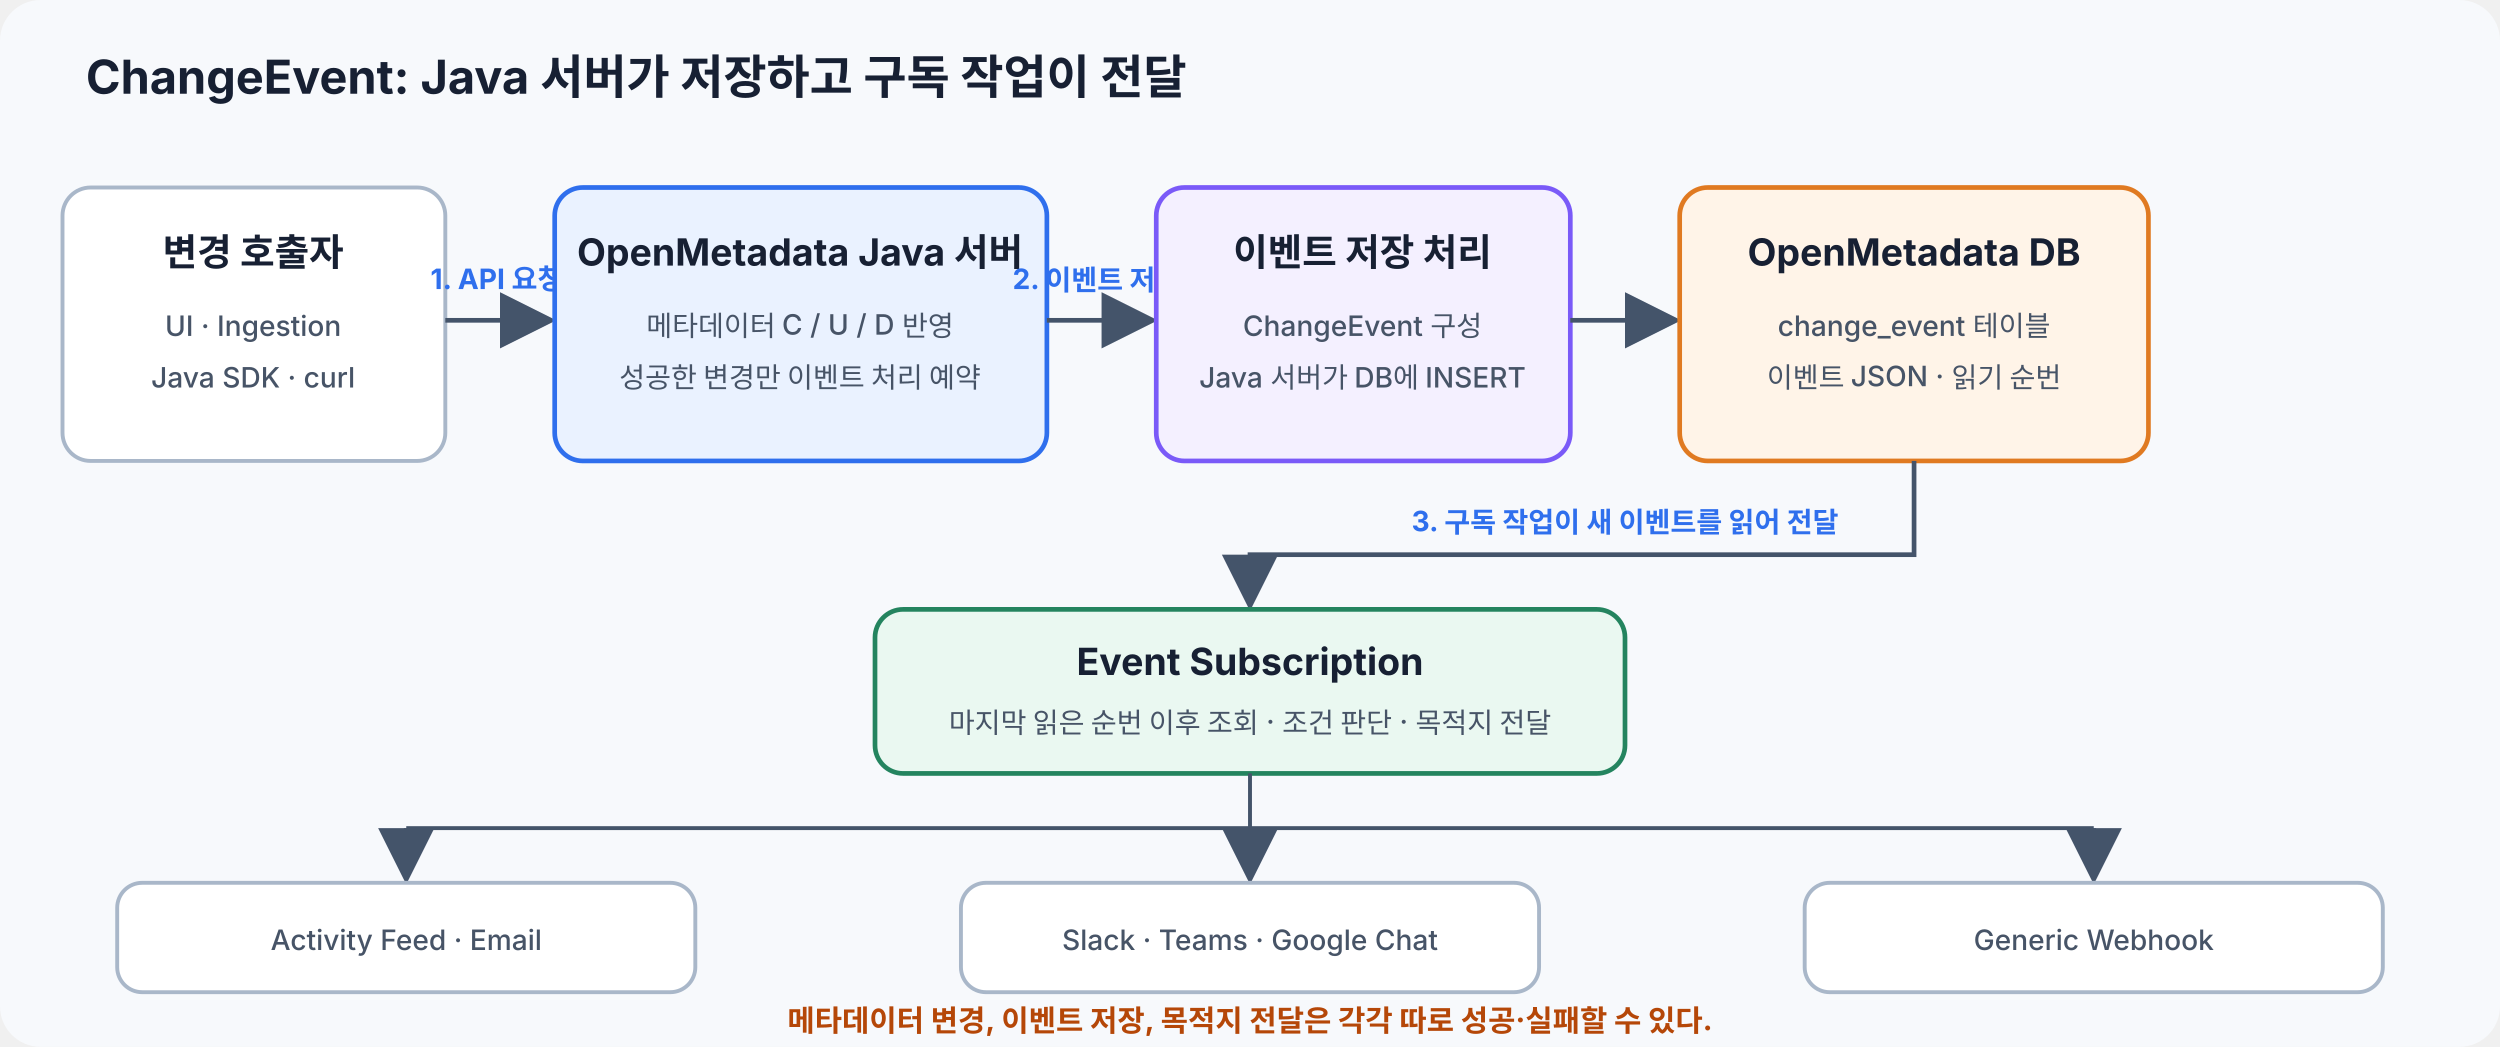
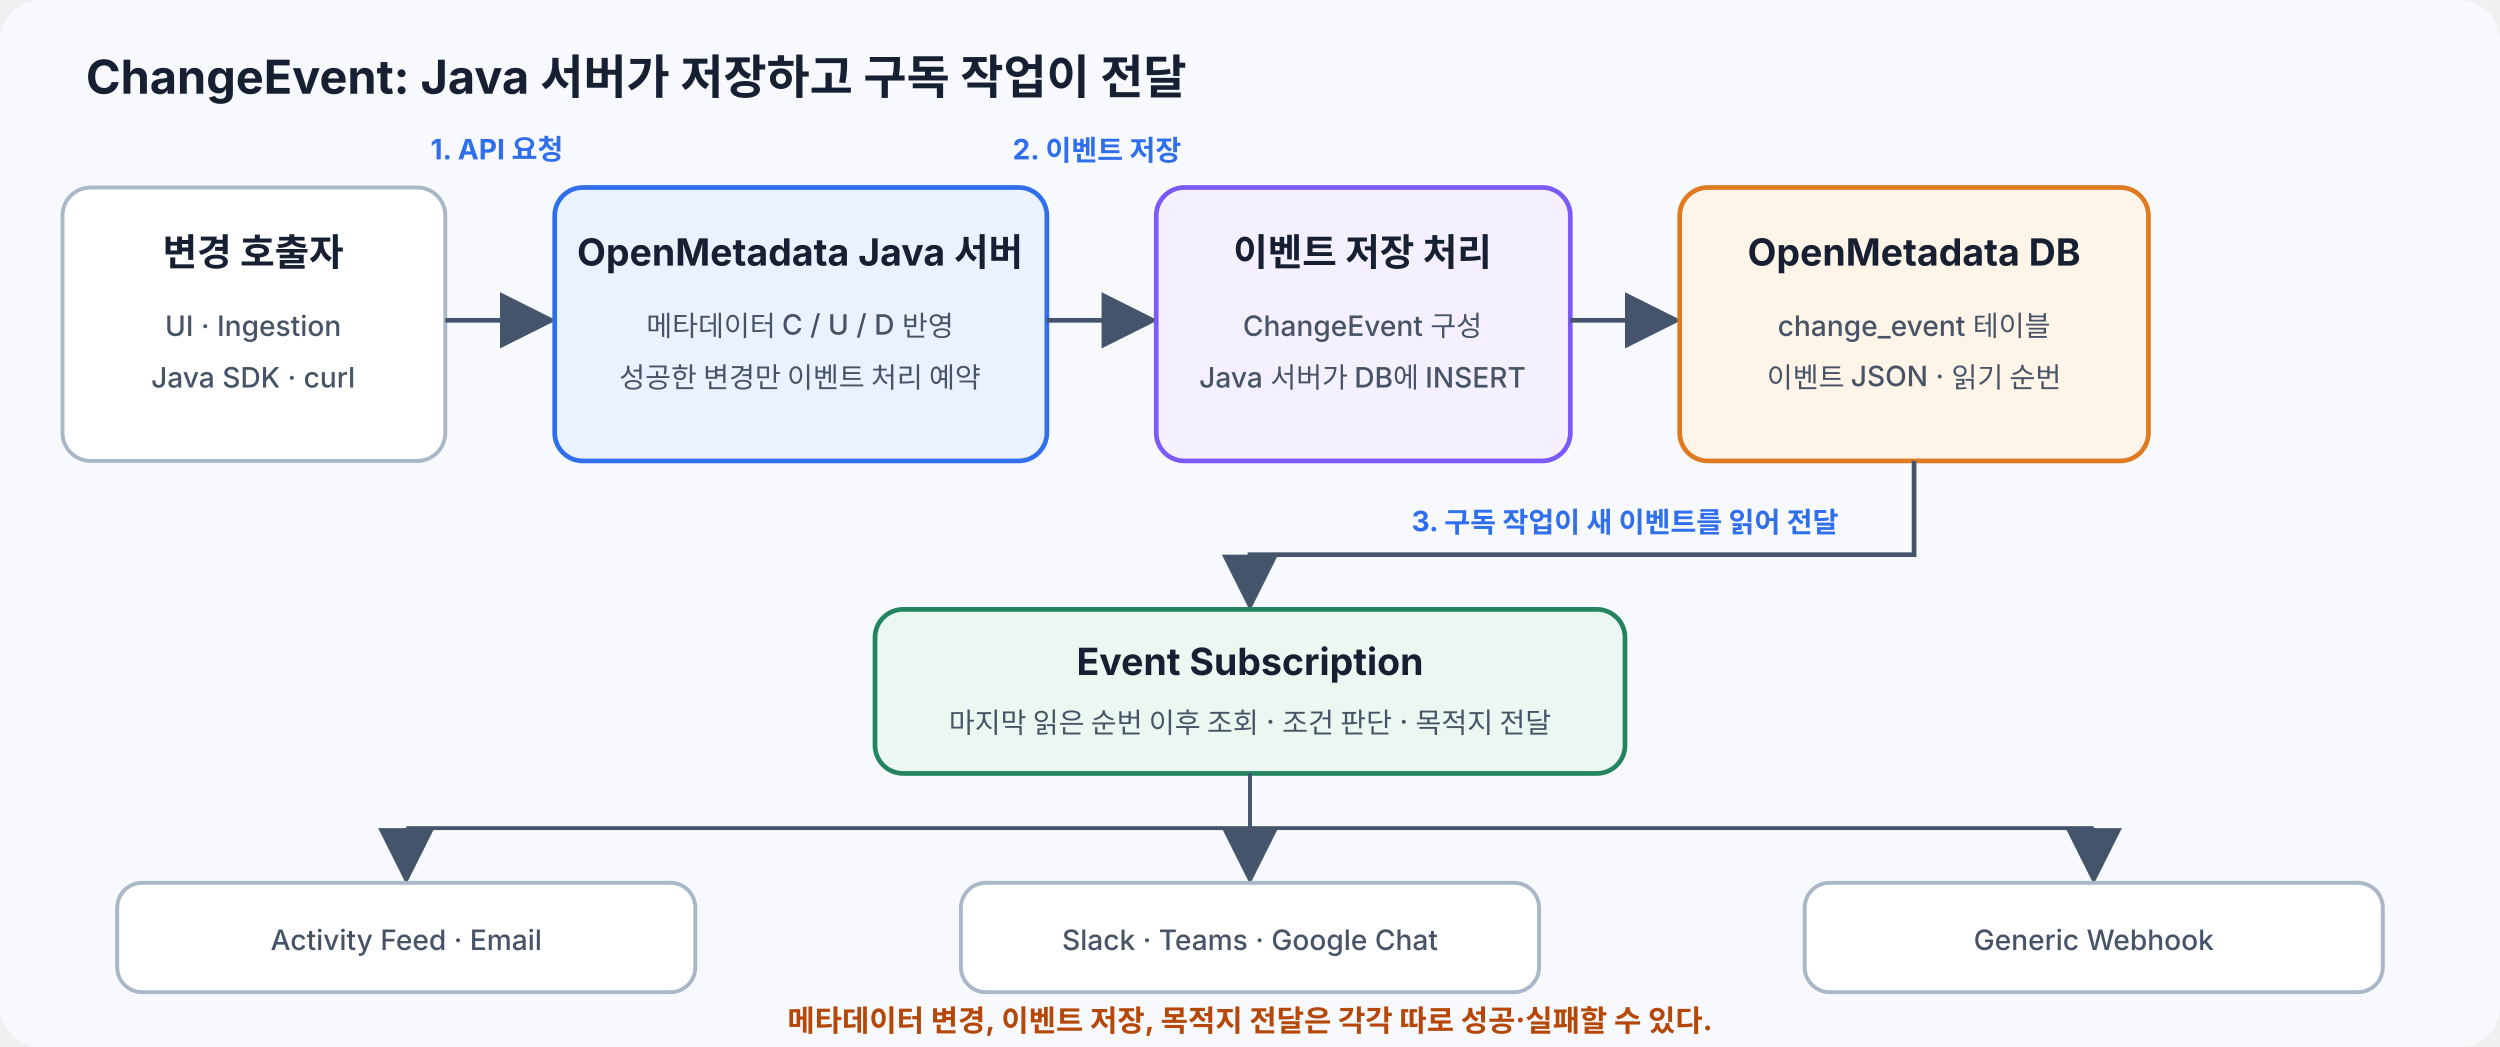
<svg xmlns="http://www.w3.org/2000/svg" width="1600" height="670" viewBox="0 0 1600 670" role="img" aria-labelledby="title desc">
  <defs>
    <marker id="arrow" markerWidth="12" markerHeight="12" refX="10" refY="6" orient="auto">
      <path d="M0,0 L12,6 L0,12 Z" fill="#44546A" />
    </marker>
    <style>
      .bg { fill:#F7F9FC; }
      .box { fill:#FFFFFF; stroke:#A9B7C9; stroke-width:2.5; }
      .server { fill:#EAF2FF; stroke:#2F6FED; stroke-width:3; }
      .writer { fill:#F4F0FF; stroke:#7A5AF8; stroke-width:3; }
      .db { fill:#FFF4E8; stroke:#E07A21; stroke-width:3; }
      .subscription { fill:#EAF8F1; stroke:#24845F; stroke-width:3; }
      .line { stroke:#44546A; stroke-width:3; fill:none; marker-end:url(#arrow); }
      .branch { stroke:#44546A; stroke-width:2.5; fill:none; }
      .title { font:700 30px -apple-system,BlinkMacSystemFont,"Segoe UI","Noto Sans KR",sans-serif; fill:#172033; }
      .label { font:700 24px -apple-system,BlinkMacSystemFont,"Segoe UI","Noto Sans KR",sans-serif; fill:#172033; }
      .small { font:500 18px -apple-system,BlinkMacSystemFont,"Segoe UI","Noto Sans KR",sans-serif; fill:#475467; }
      .step { font:700 18px -apple-system,BlinkMacSystemFont,"Segoe UI","Noto Sans KR",sans-serif; fill:#2F6FED; }
      .note { font:700 19px -apple-system,BlinkMacSystemFont,"Segoe UI","Noto Sans KR",sans-serif; fill:#B54708; }
    </style>
  </defs>
  <rect class="bg" width="1600" height="670" rx="26" />
  <text class="title" x="55" y="60">ChangeEvent: Java 서버가 저장하고 구독 작업이 전달</text>
  <rect class="box" x="40" y="120" width="245" height="175" rx="18" />
  <text class="label" x="162" y="170" text-anchor="middle">변경 호출자</text>
  <text class="small" x="162" y="215" text-anchor="middle">UI · Ingestion</text>
  <text class="small" x="162" y="248" text-anchor="middle">Java SDK · curl</text>
  <path class="line" d="M285 205 H350" />
-   <text class="step" x="318" y="185" text-anchor="middle">1. API 요청</text>
+   <text class="step" x="318" y="102" text-anchor="middle">1. API 요청</text>
  <rect class="server" x="355" y="120" width="315" height="175" rx="18" />
  <text class="label" x="512" y="170" text-anchor="middle">OpenMetadata Java 서버</text>
  <text class="small" x="512" y="215" text-anchor="middle">메타데이터 C / U / D 반영</text>
  <text class="small" x="512" y="248" text-anchor="middle">성공한 변경만 이벤트 처리 예약</text>
  <path class="line" d="M670 205 H735" />
-   <text class="step" x="702" y="185" text-anchor="middle">2. 이벤트 저장</text>
+   <text class="step" x="702" y="102" text-anchor="middle">2. 이벤트 저장</text>
  <rect class="writer" x="740" y="120" width="265" height="175" rx="18" />
  <text class="label" x="872" y="170" text-anchor="middle">이벤트 저장 처리</text>
  <text class="small" x="872" y="215" text-anchor="middle">ChangeEvent 구성</text>
  <text class="small" x="872" y="248" text-anchor="middle">Java 서버가 DB에 INSERT</text>
  <path class="line" d="M1005 205 H1070" />
  <rect class="db" x="1075" y="120" width="300" height="175" rx="18" />
  <text class="label" x="1225" y="170" text-anchor="middle">OpenMetadata DB</text>
  <text class="small" x="1225" y="215" text-anchor="middle">change_event 테이블</text>
  <text class="small" x="1225" y="248" text-anchor="middle">이벤트 JSON · 읽기 순번</text>
  <path class="line" d="M1225 295 V355 H800 V385" />
  <text class="step" x="1040" y="340" text-anchor="middle">3. 구독 작업이 새 이벤트를 읽어 전달</text>
  <rect class="subscription" x="560" y="390" width="480" height="105" rx="18" />
  <text class="label" x="800" y="432" text-anchor="middle">Event Subscription</text>
  <text class="small" x="800" y="469" text-anchor="middle">마지막 읽은 순번 이후 조회 · 조건 판단 · 목적지 전달</text>
  <path class="branch" d="M800 495 V530 H260" />
  <path class="branch" d="M800 530 H1340" />
  <path class="line" d="M260 530 V560" />
  <path class="line" d="M800 530 V560" />
  <path class="line" d="M1340 530 V560" />
  <rect class="box" x="75" y="565" width="370" height="70" rx="16" />
  <text class="small" x="260" y="608" text-anchor="middle">Activity Feed · Email</text>
  <rect class="box" x="615" y="565" width="370" height="70" rx="16" />
  <text class="small" x="800" y="608" text-anchor="middle">Slack · Teams · Google Chat</text>
  <rect class="box" x="1155" y="565" width="370" height="70" rx="16" />
  <text class="small" x="1340" y="608" text-anchor="middle">Generic Webhook</text>
  <text class="note" x="800" y="660" text-anchor="middle">메타데이터 변경, 이벤트 저장, 목적지 전달은 각각 따로 성공·실패할 수 있다.</text>
</svg>
